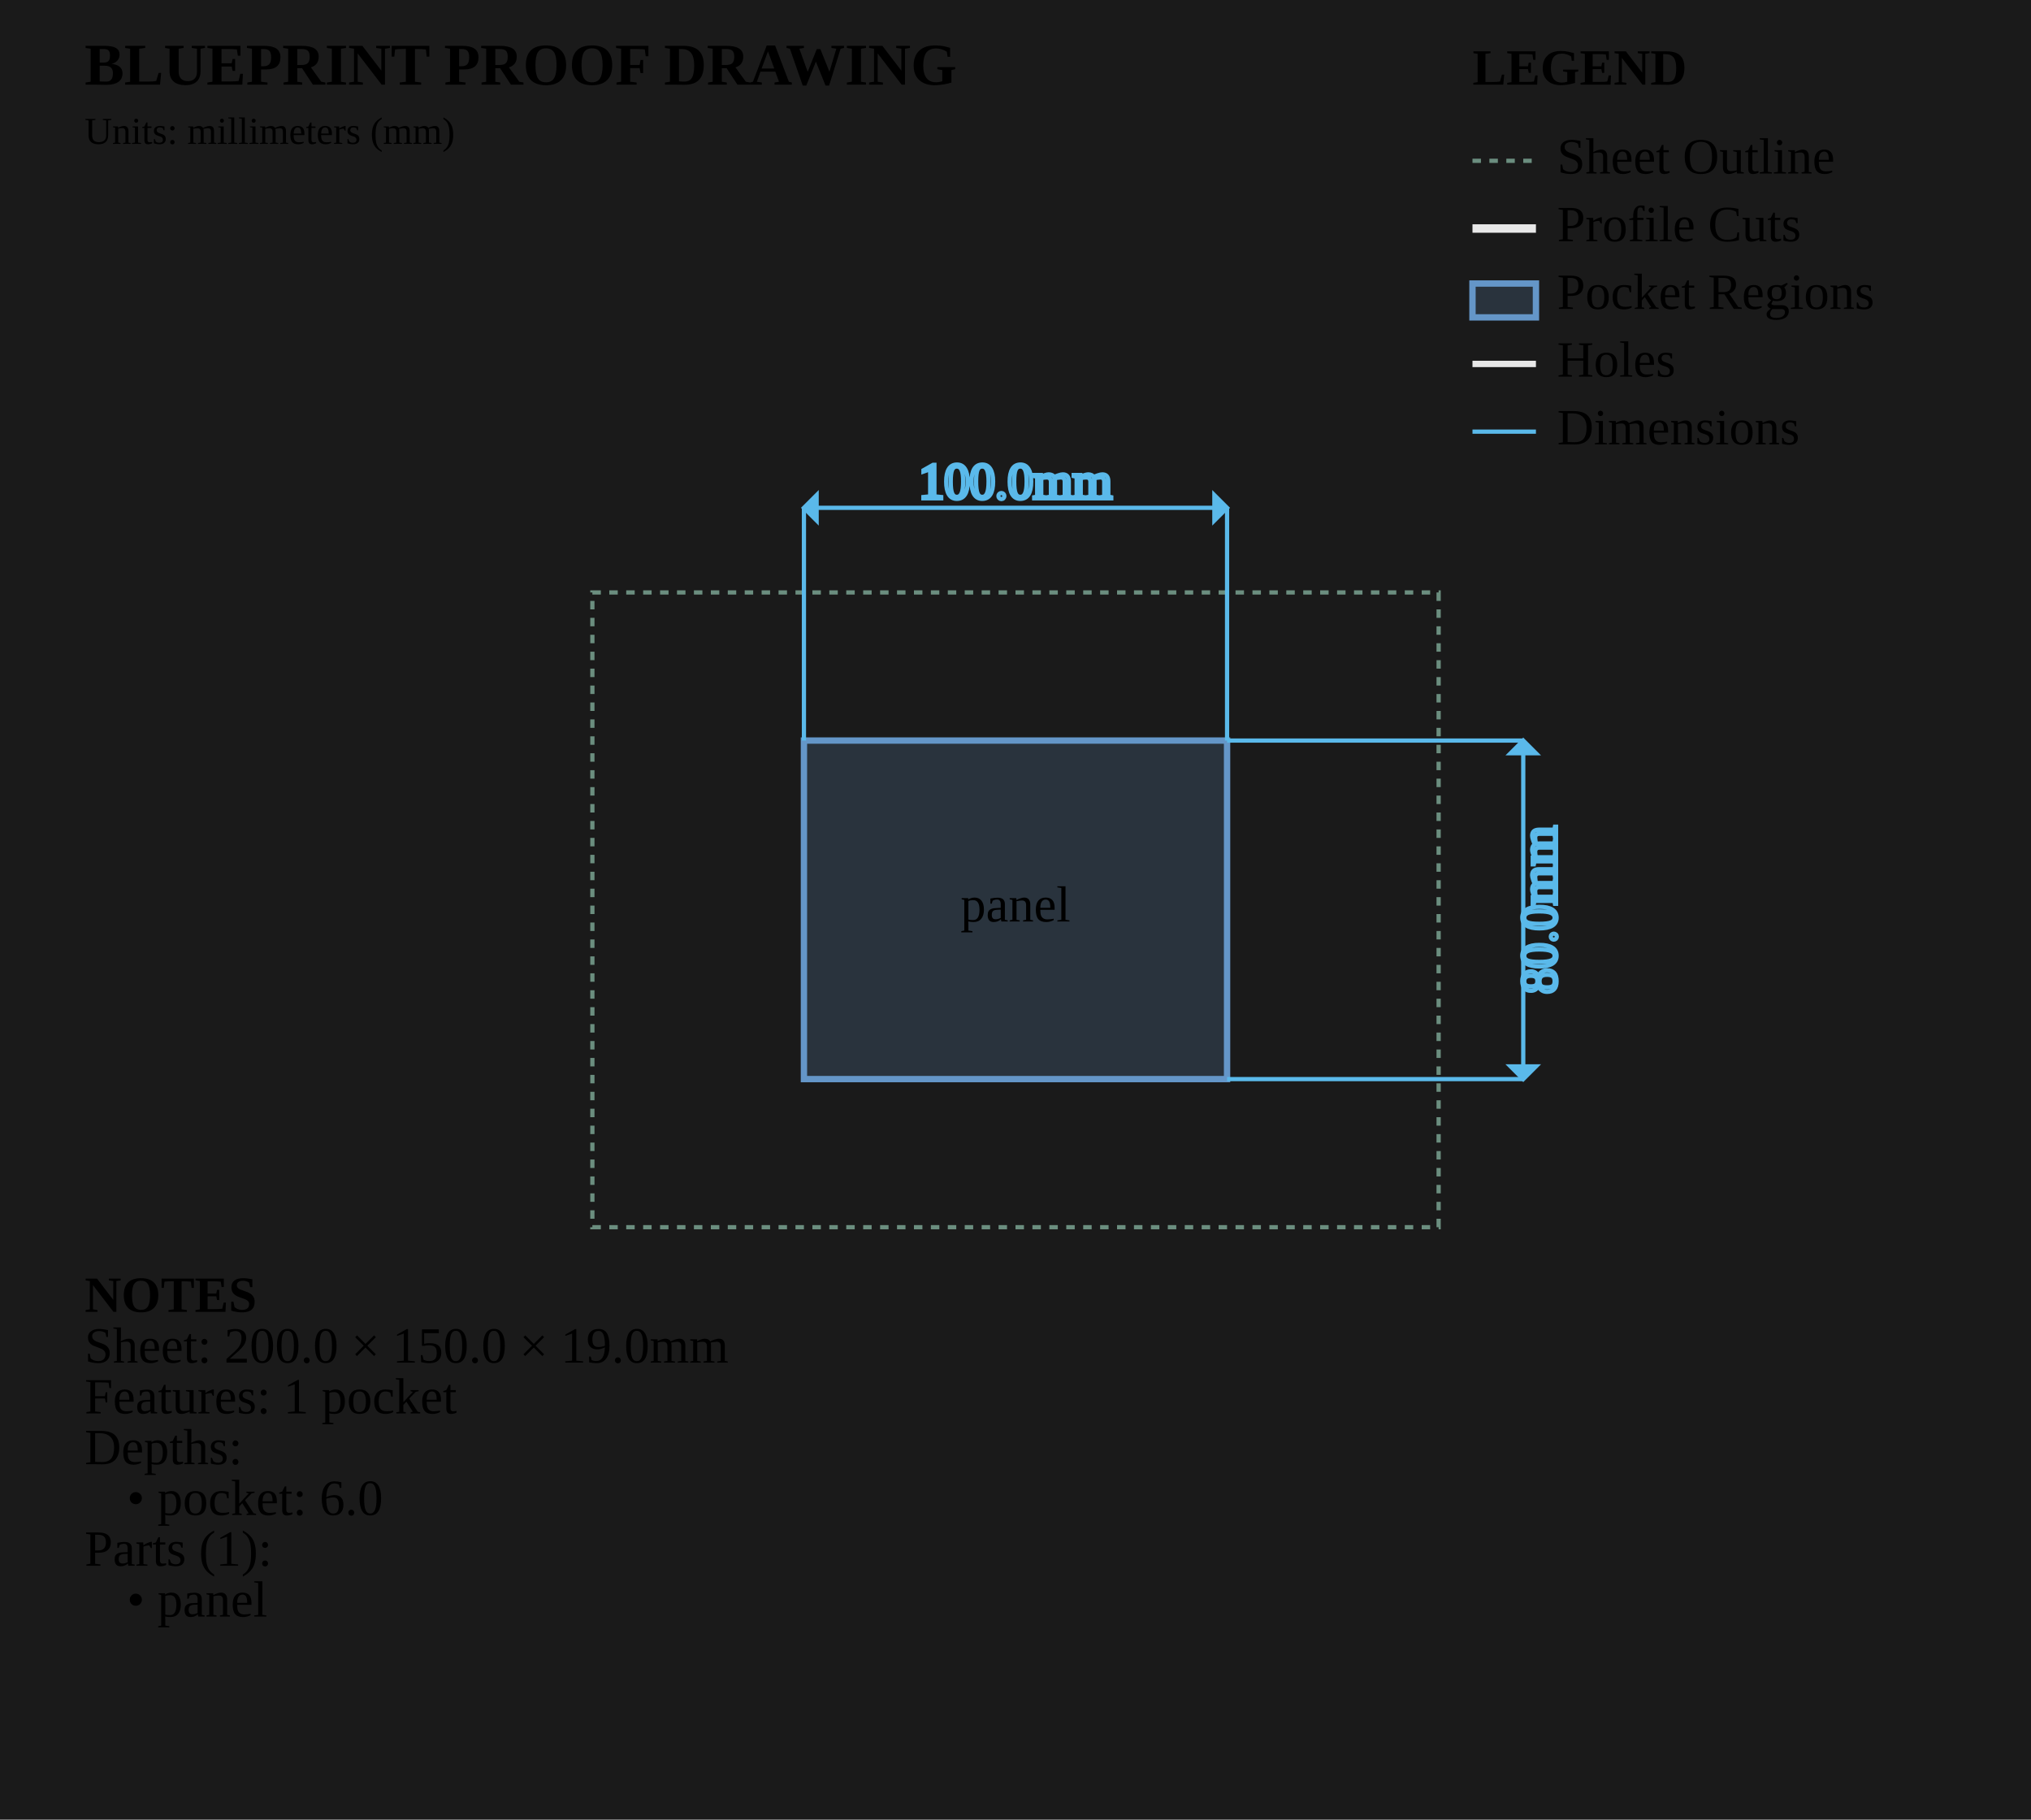
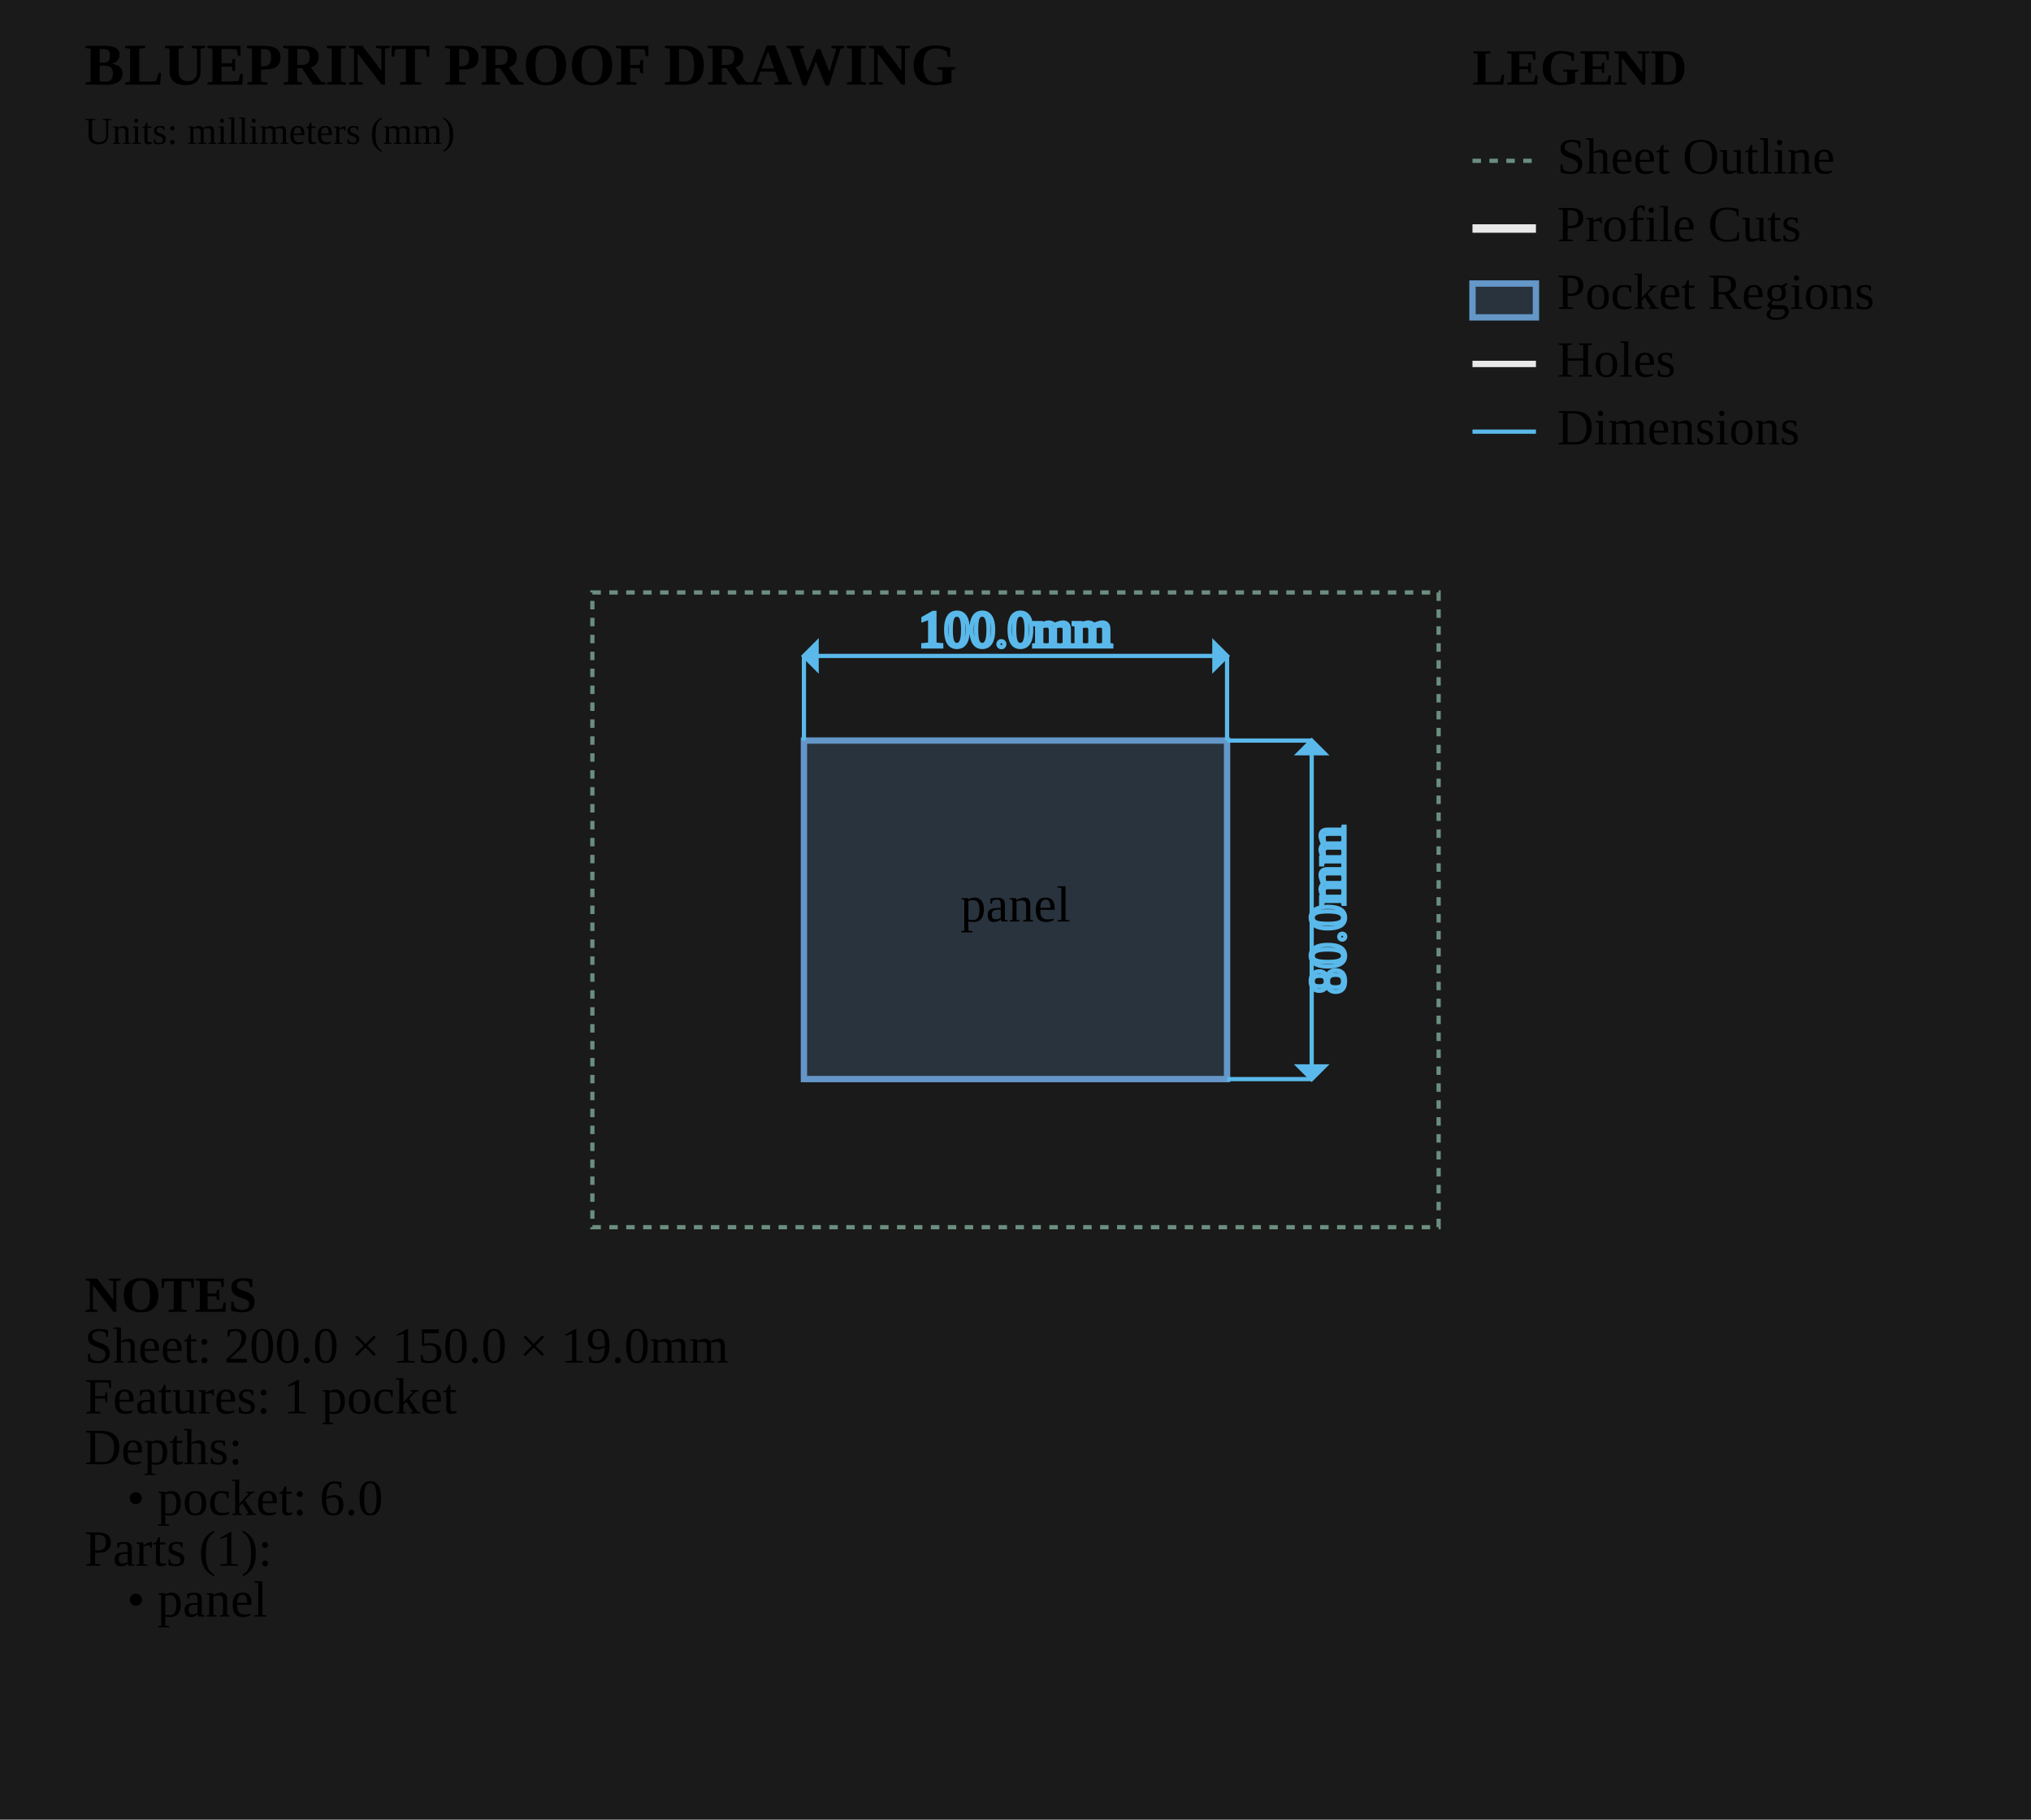
<svg xmlns="http://www.w3.org/2000/svg" viewBox="0 0 480.0 430.0" width="480.0mm" height="430.0mm">
  <style>
        .sheet-outline { stroke: #6b8e7f; stroke-width: 1; fill: none; stroke-dasharray: 2,2; }
        .profile-cuts { stroke: #e8e8e8; stroke-width: 2; fill: none; }
        .waste-cuts { stroke: #ff9500; stroke-width: 2; fill: none; stroke-dasharray: 8,4; }
        .pocket-regions { stroke: #6496c8; stroke-width: 1.5; fill: #6496c8; fill-opacity: 0.2; }
        .holes { stroke: #e8e8e8; stroke-width: 1.5; fill: none; }
        .engrave-paths { stroke: #888888; stroke-width: 1; fill: none; stroke-dasharray: 4,4; }
        .construction { stroke: #6b8e7f; stroke-width: 0.5; fill: none; stroke-dasharray: 2,2; }
        .dimensions { stroke: #5ab9ea; stroke-width: 1; fill: none; }
        .dimension-text { fill:
        .gap-dimensions { stroke: #ff9500; stroke-width: 1; fill: none; }
        .gap-text { fill:
        .notes { fill: #cccccc; font-family: monospace; font-size: 10px; }
        .legend { fill: #cccccc; font-family: monospace; font-size: 10px; }
        .part-label { fill: #ffcc00; font-family: monospace; font-size: 8px; font-weight: bold; }
    </style>
  <rect x="0" y="0" width="480.0" height="430.0" fill="#1a1a1a" />
  <g id="SHEET_OUTLINE" class="sheet-outline">
    <rect x="140" y="140" width="200.0" height="150.0" />
  </g>
  <g id="PROFILE_CUTS" class="profile-cuts" />
  <g id="WASTE_CUTS" class="waste-cuts" />
  <g id="POCKET_REGIONS" class="pocket-regions">
    <rect x="190.0" y="175.0" width="100.0" height="80.0" />
  </g>
  <g id="ENGRAVE_PATHS" class="engrave-paths" />
  <g id="HOLES" class="holes" />
  <g id="LABELS" class="labels">
    <text x="240.0" y="215.0" class="part-label" text-anchor="middle" dominant-baseline="middle">panel</text>
  </g>
  <g id="CONSTRUCTION" class="construction" />
  <g id="DIMENSIONS" class="dimensions">
-     <line x1="190.0" y1="175.0" x2="190.0" y2="120.0" stroke="#5ab9ea" stroke-width="1" />
-     <line x1="290.0" y1="175.0" x2="290.0" y2="120.0" stroke="#5ab9ea" stroke-width="1" />
-     <line x1="190.0" y1="120.0" x2="290.0" y2="120.0" stroke="#5ab9ea" stroke-width="1" />
-     <polygon points="190.0,120.0 193.0,117.0 193.0,123.0" fill="#5ab9ea" />
-     <polygon points="290.0,120.0 287.0,117.0 287.0,123.0" fill="#5ab9ea" />
-     <text x="240.0" y="115.0" class="dimension-text" text-anchor="middle" dominant-baseline="middle">100.0mm</text>
-     <line x1="290.0" y1="175.0" x2="360.0" y2="175.0" stroke="#5ab9ea" stroke-width="1" />
-     <line x1="290.0" y1="255.0" x2="360.0" y2="255.0" stroke="#5ab9ea" stroke-width="1" />
-     <line x1="360.0" y1="175.0" x2="360.0" y2="255.0" stroke="#5ab9ea" stroke-width="1" />
-     <polygon points="360.0,175.0 357.0,178.0 363.0,178.0" fill="#5ab9ea" />
-     <polygon points="360.0,255.0 357.0,252.0 363.0,252.0" fill="#5ab9ea" />
-     <text x="365.0" y="215.0" class="dimension-text" text-anchor="middle" dominant-baseline="middle" transform="rotate(-90 365.0 215.0)">80.0mm</text>
+     <line x1="190.0" y1="175.0" x2="190.0" y2="155.0" stroke="#5ab9ea" stroke-width="1" />
+     <line x1="290.0" y1="175.0" x2="290.0" y2="155.0" stroke="#5ab9ea" stroke-width="1" />
+     <line x1="190.0" y1="155.0" x2="290.0" y2="155.0" stroke="#5ab9ea" stroke-width="1" />
+     <polygon points="190.0,155.0 193.0,152.0 193.0,158.0" fill="#5ab9ea" />
+     <polygon points="290.0,155.0 287.0,152.0 287.0,158.0" fill="#5ab9ea" />
+     <text x="240.0" y="150.0" class="dimension-text" text-anchor="middle" dominant-baseline="middle">100.0mm</text>
+     <line x1="290.0" y1="175.0" x2="310.0" y2="175.0" stroke="#5ab9ea" stroke-width="1" />
+     <line x1="290.0" y1="255.0" x2="310.0" y2="255.0" stroke="#5ab9ea" stroke-width="1" />
+     <line x1="310.0" y1="175.0" x2="310.0" y2="255.0" stroke="#5ab9ea" stroke-width="1" />
+     <polygon points="310.0,175.0 307.0,178.0 313.0,178.0" fill="#5ab9ea" />
+     <polygon points="310.0,255.0 307.0,252.0 313.0,252.0" fill="#5ab9ea" />
+     <text x="315.0" y="215.0" class="dimension-text" text-anchor="middle" dominant-baseline="middle" transform="rotate(-90 315.0 215.0)">80.0mm</text>
  </g>
  <g id="NOTES" class="notes">
    <text x="20" y="310.0" class="notes" font-weight="bold">NOTES</text>
    <text x="20" y="322.0" class="notes">Sheet: 200.0 × 150.0 × 19.0mm</text>
    <text x="20" y="334.0" class="notes">Features: 1 pocket</text>
    <text x="20" y="346.0" class="notes">Depths:</text>
    <text x="30" y="358.0" class="notes">• pocket: 6.0</text>
    <text x="20" y="370.0" class="notes">Parts (1):</text>
    <text x="30" y="382.0" class="notes">• panel</text>
  </g>
  <g id="TITLE_BLOCK" class="title-block">
    <text x="20" y="20" class="notes" font-weight="bold" font-size="14px">BLUEPRINT PROOF DRAWING</text>
    <text x="20" y="34" class="notes" font-size="9px">Units: millimeters (mm)</text>
  </g>
  <g id="LEGEND" class="legend">
    <text x="348.0" y="20" class="legend" font-weight="bold">LEGEND</text>
    <line x1="348.0" y1="38" x2="363.0" y2="38" stroke="#6b8e7f" stroke-width="1" stroke-dasharray="2,2" />
    <text x="368.0" y="41" class="legend">Sheet Outline</text>
    <line x1="348.0" y1="54" x2="363.0" y2="54" stroke="#e8e8e8" stroke-width="2" />
    <text x="368.0" y="57" class="legend">Profile Cuts</text>
    <rect x="348.0" y="67" width="15.0" height="8" stroke="#6496c8" stroke-width="1.5" fill="#6496c8" fill-opacity="0.2" />
    <text x="368.0" y="73" class="legend">Pocket Regions</text>
    <line x1="348.0" y1="86" x2="363.0" y2="86" stroke="#e8e8e8" stroke-width="1.5" />
    <text x="368.0" y="89" class="legend">Holes</text>
    <line x1="348.0" y1="102" x2="363.0" y2="102" stroke="#5ab9ea" stroke-width="1" />
    <text x="368.0" y="105" class="legend">Dimensions</text>
  </g>
</svg>
